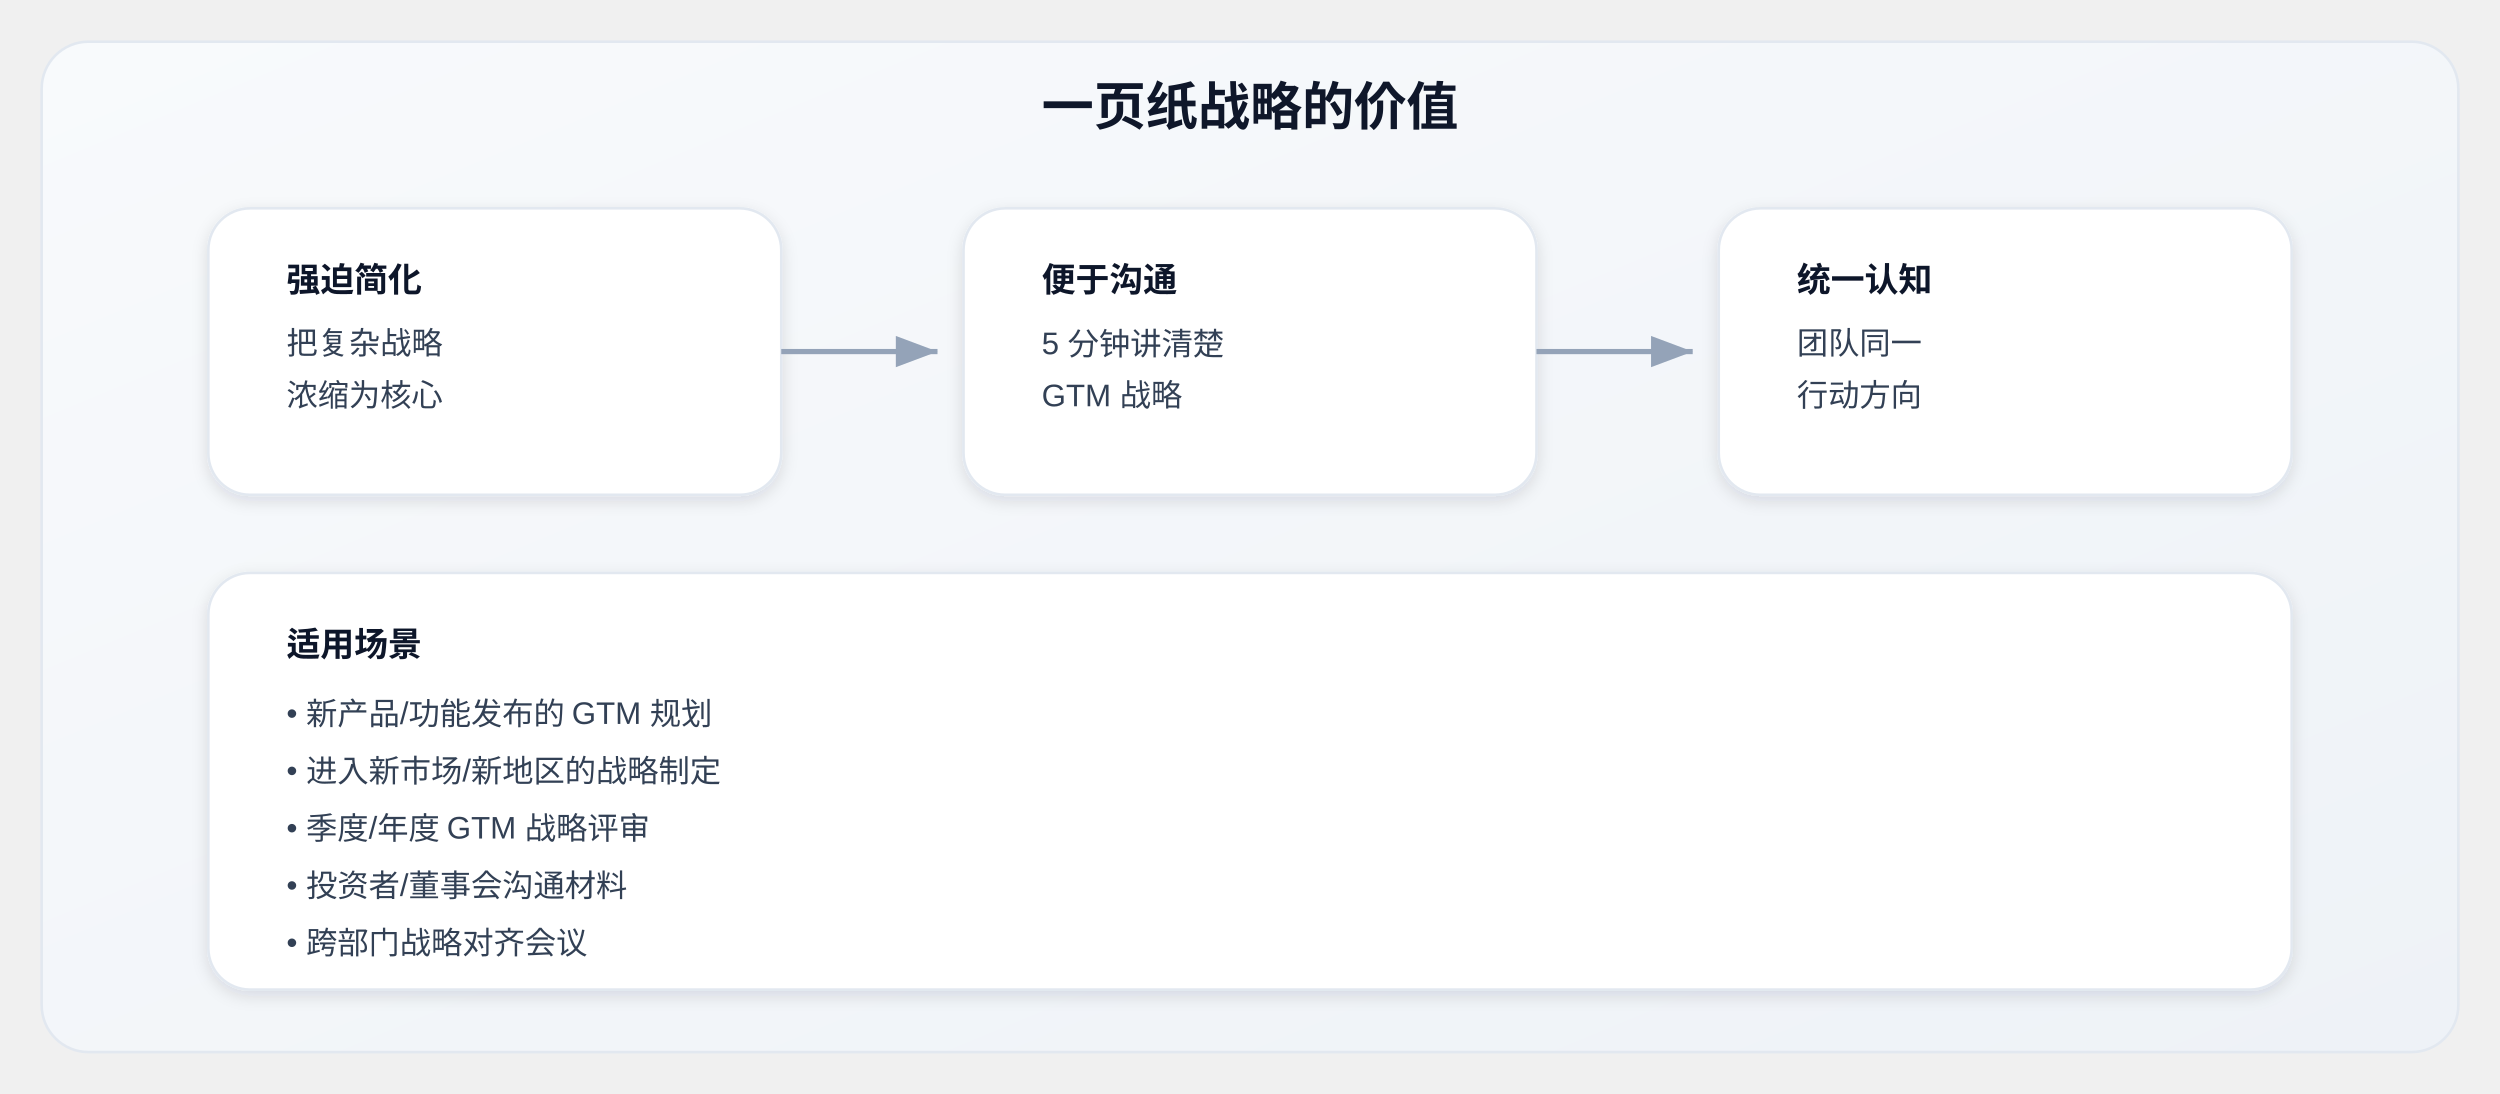
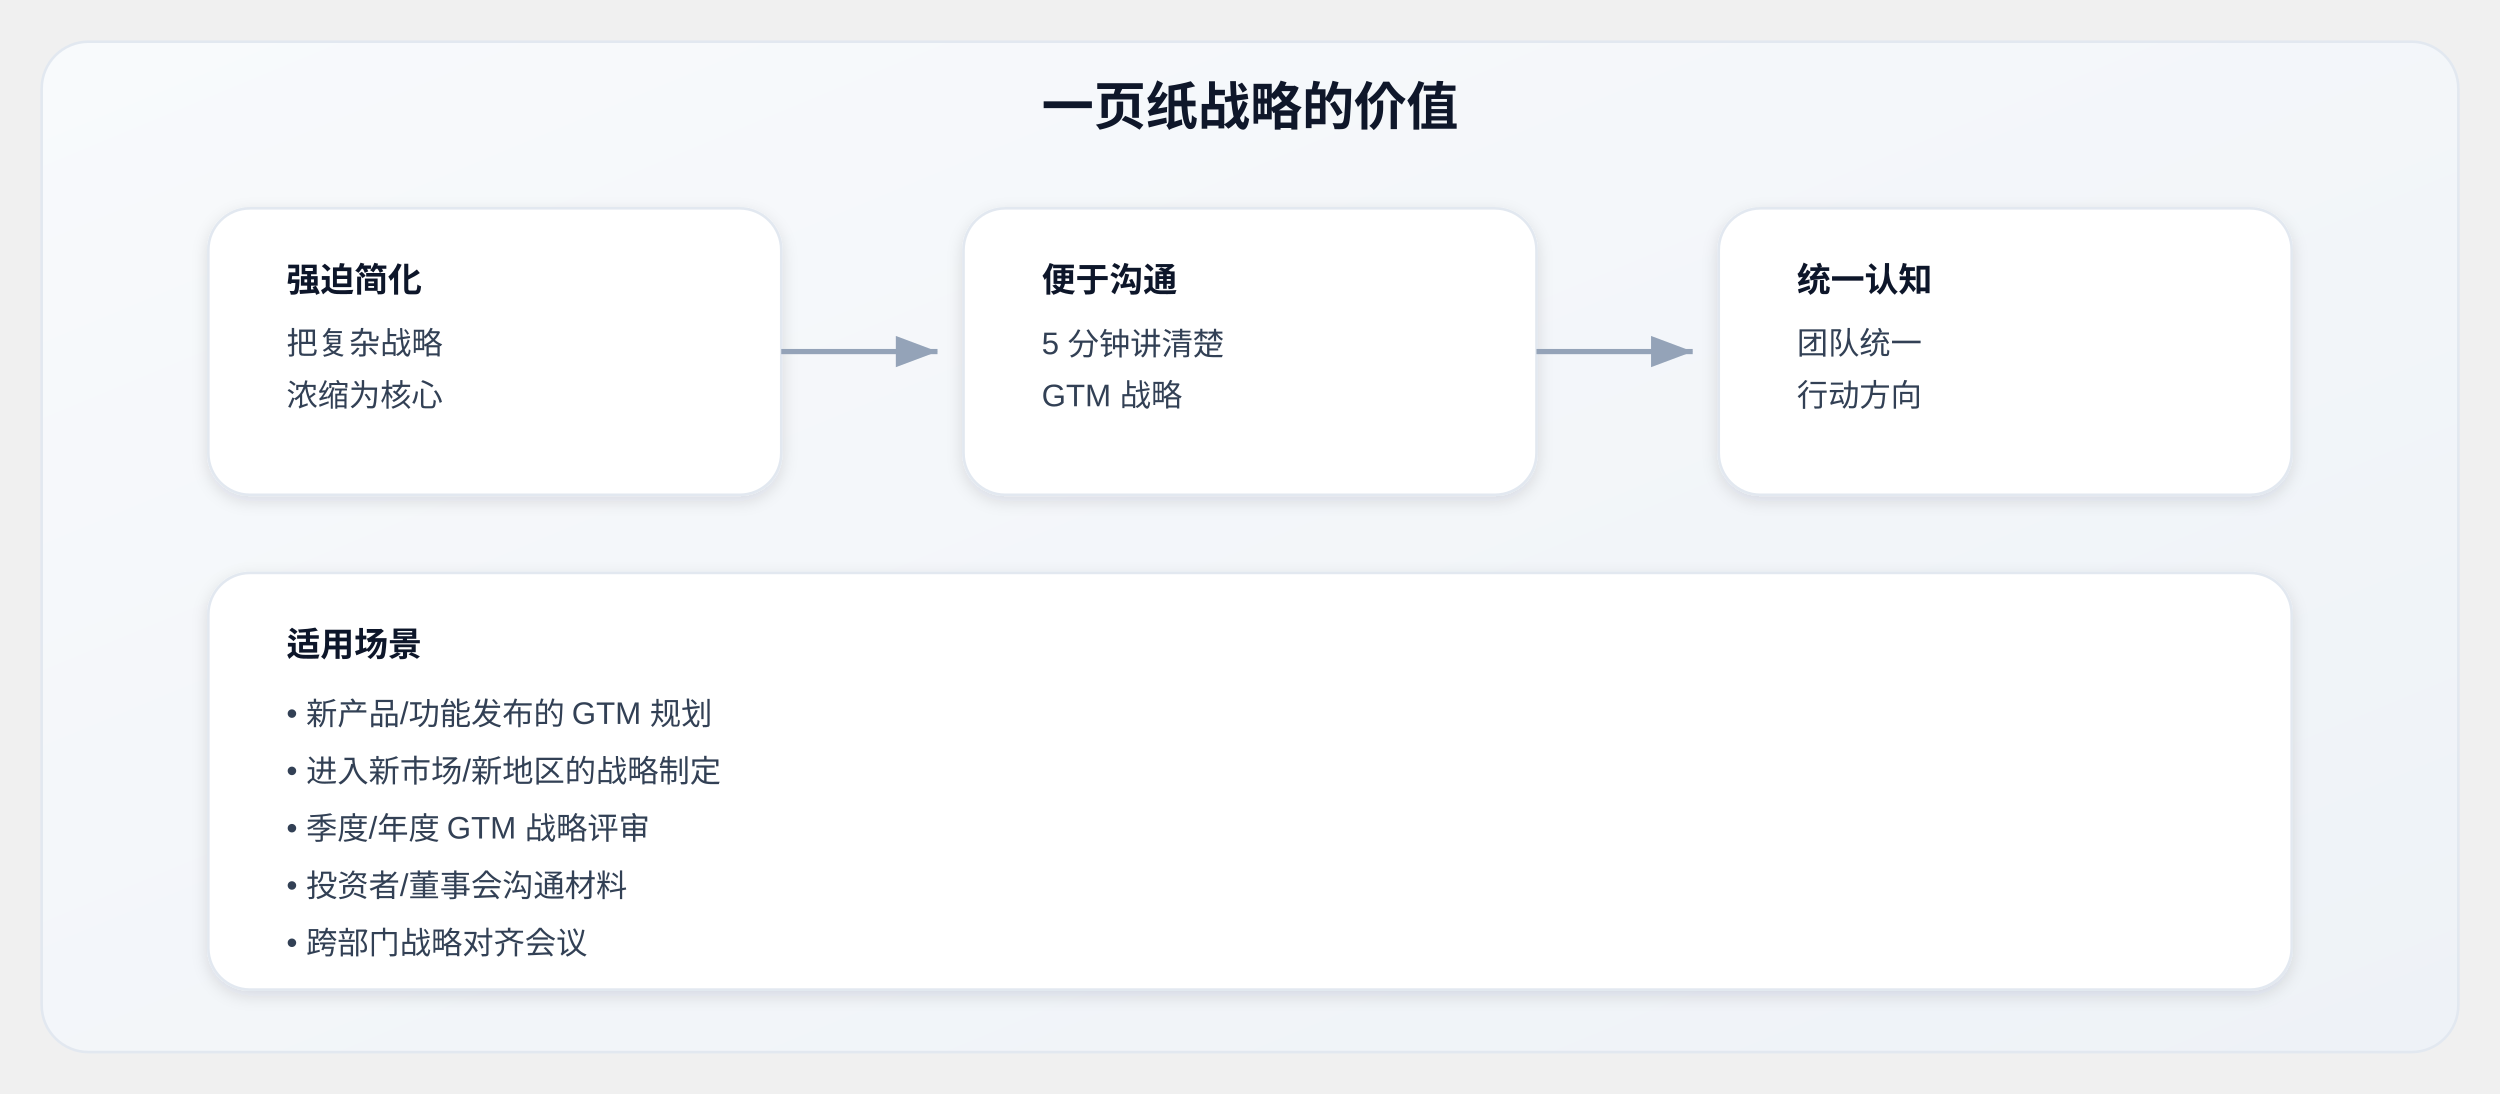
<svg xmlns="http://www.w3.org/2000/svg" width="960" height="420" viewBox="0 0 960 420" role="img" aria-labelledby="st-01-title st-01-desc">
  <defs>
    <linearGradient id="st-01-bg" x1="0" y1="0" x2="1" y2="1">
      <stop offset="0%" stop-color="#F8FAFC" />
      <stop offset="100%" stop-color="#EEF2F7" />
    </linearGradient>
    <filter id="st-01-shadow" x="-10%" y="-10%" width="120%" height="120%">
      <feDropShadow dx="0" dy="2" stdDeviation="3" flood-color="#0F172A" flood-opacity="0.12" />
    </filter>
    <marker id="st-01-arrow" markerWidth="10" markerHeight="10" refX="8" refY="3" orient="auto" markerUnits="strokeWidth">
      <path d="M0,0 L8,3 L0,6 Z" fill="#94A3B8" />
    </marker>
    <style>
      .title { font: 700 20px/1.2 "Noto Sans SC", "PingFang SC", "Microsoft YaHei", Arial, sans-serif; fill: #0F172A; }
      .section { font: 700 13px/1.2 "Noto Sans SC", "PingFang SC", "Microsoft YaHei", Arial, sans-serif; fill: #0F172A; }
      .body { font: 12px/1.6 "Noto Sans SC", "PingFang SC", "Microsoft YaHei", Arial, sans-serif; fill: #334155; }
    </style>
  </defs>
  <rect x="16" y="16" width="928" height="388" rx="18" fill="url(#st-01-bg)" stroke="#E2E8F0" />
  <text x="480" y="48" text-anchor="middle" class="title">一页纸战略的价值</text>
  <g filter="url(#st-01-shadow)">
    <rect x="80" y="80" width="220" height="110" rx="16" fill="#FFFFFF" stroke="#E2E8F0" />
    <rect x="370" y="80" width="220" height="110" rx="16" fill="#FFFFFF" stroke="#E2E8F0" />
    <rect x="660" y="80" width="220" height="110" rx="16" fill="#FFFFFF" stroke="#E2E8F0" />
    <text x="110" y="112" class="section">强迫简化</text>
    <text x="110" y="136" class="body">把复杂战略</text>
    <text x="110" y="156" class="body">浓缩为核心</text>
    <text x="400" y="112" class="section">便于沟通</text>
    <text x="400" y="136" class="body">5 分钟讲清楚</text>
    <text x="400" y="156" class="body">GTM 战略</text>
    <text x="690" y="112" class="section">统一认知</text>
-     <text x="690" y="136" class="body">团队同一</text>
+     <text x="690" y="136" class="body">团队统一</text>
    <text x="690" y="156" class="body">行动方向</text>
    <rect x="80" y="220" width="800" height="160" rx="16" fill="#FFFFFF" stroke="#E2E8F0" />
    <text x="110" y="252" class="section">适用场景</text>
    <text x="110" y="278" class="body">• 新产品/功能发布的 GTM 规划</text>
    <text x="110" y="300" class="body">• 进入新市场/新地区的战略制定</text>
    <text x="110" y="322" class="body">• 季度/年度 GTM 战略评审</text>
    <text x="110" y="344" class="body">• 投资者/董事会沟通材料</text>
    <text x="110" y="366" class="body">• 跨部门战略对齐会议</text>
  </g>
  <path d="M300 135 L360 135" stroke="#94A3B8" stroke-width="2" marker-end="url(#st-01-arrow)" />
  <path d="M590 135 L650 135" stroke="#94A3B8" stroke-width="2" marker-end="url(#st-01-arrow)" />
</svg>
